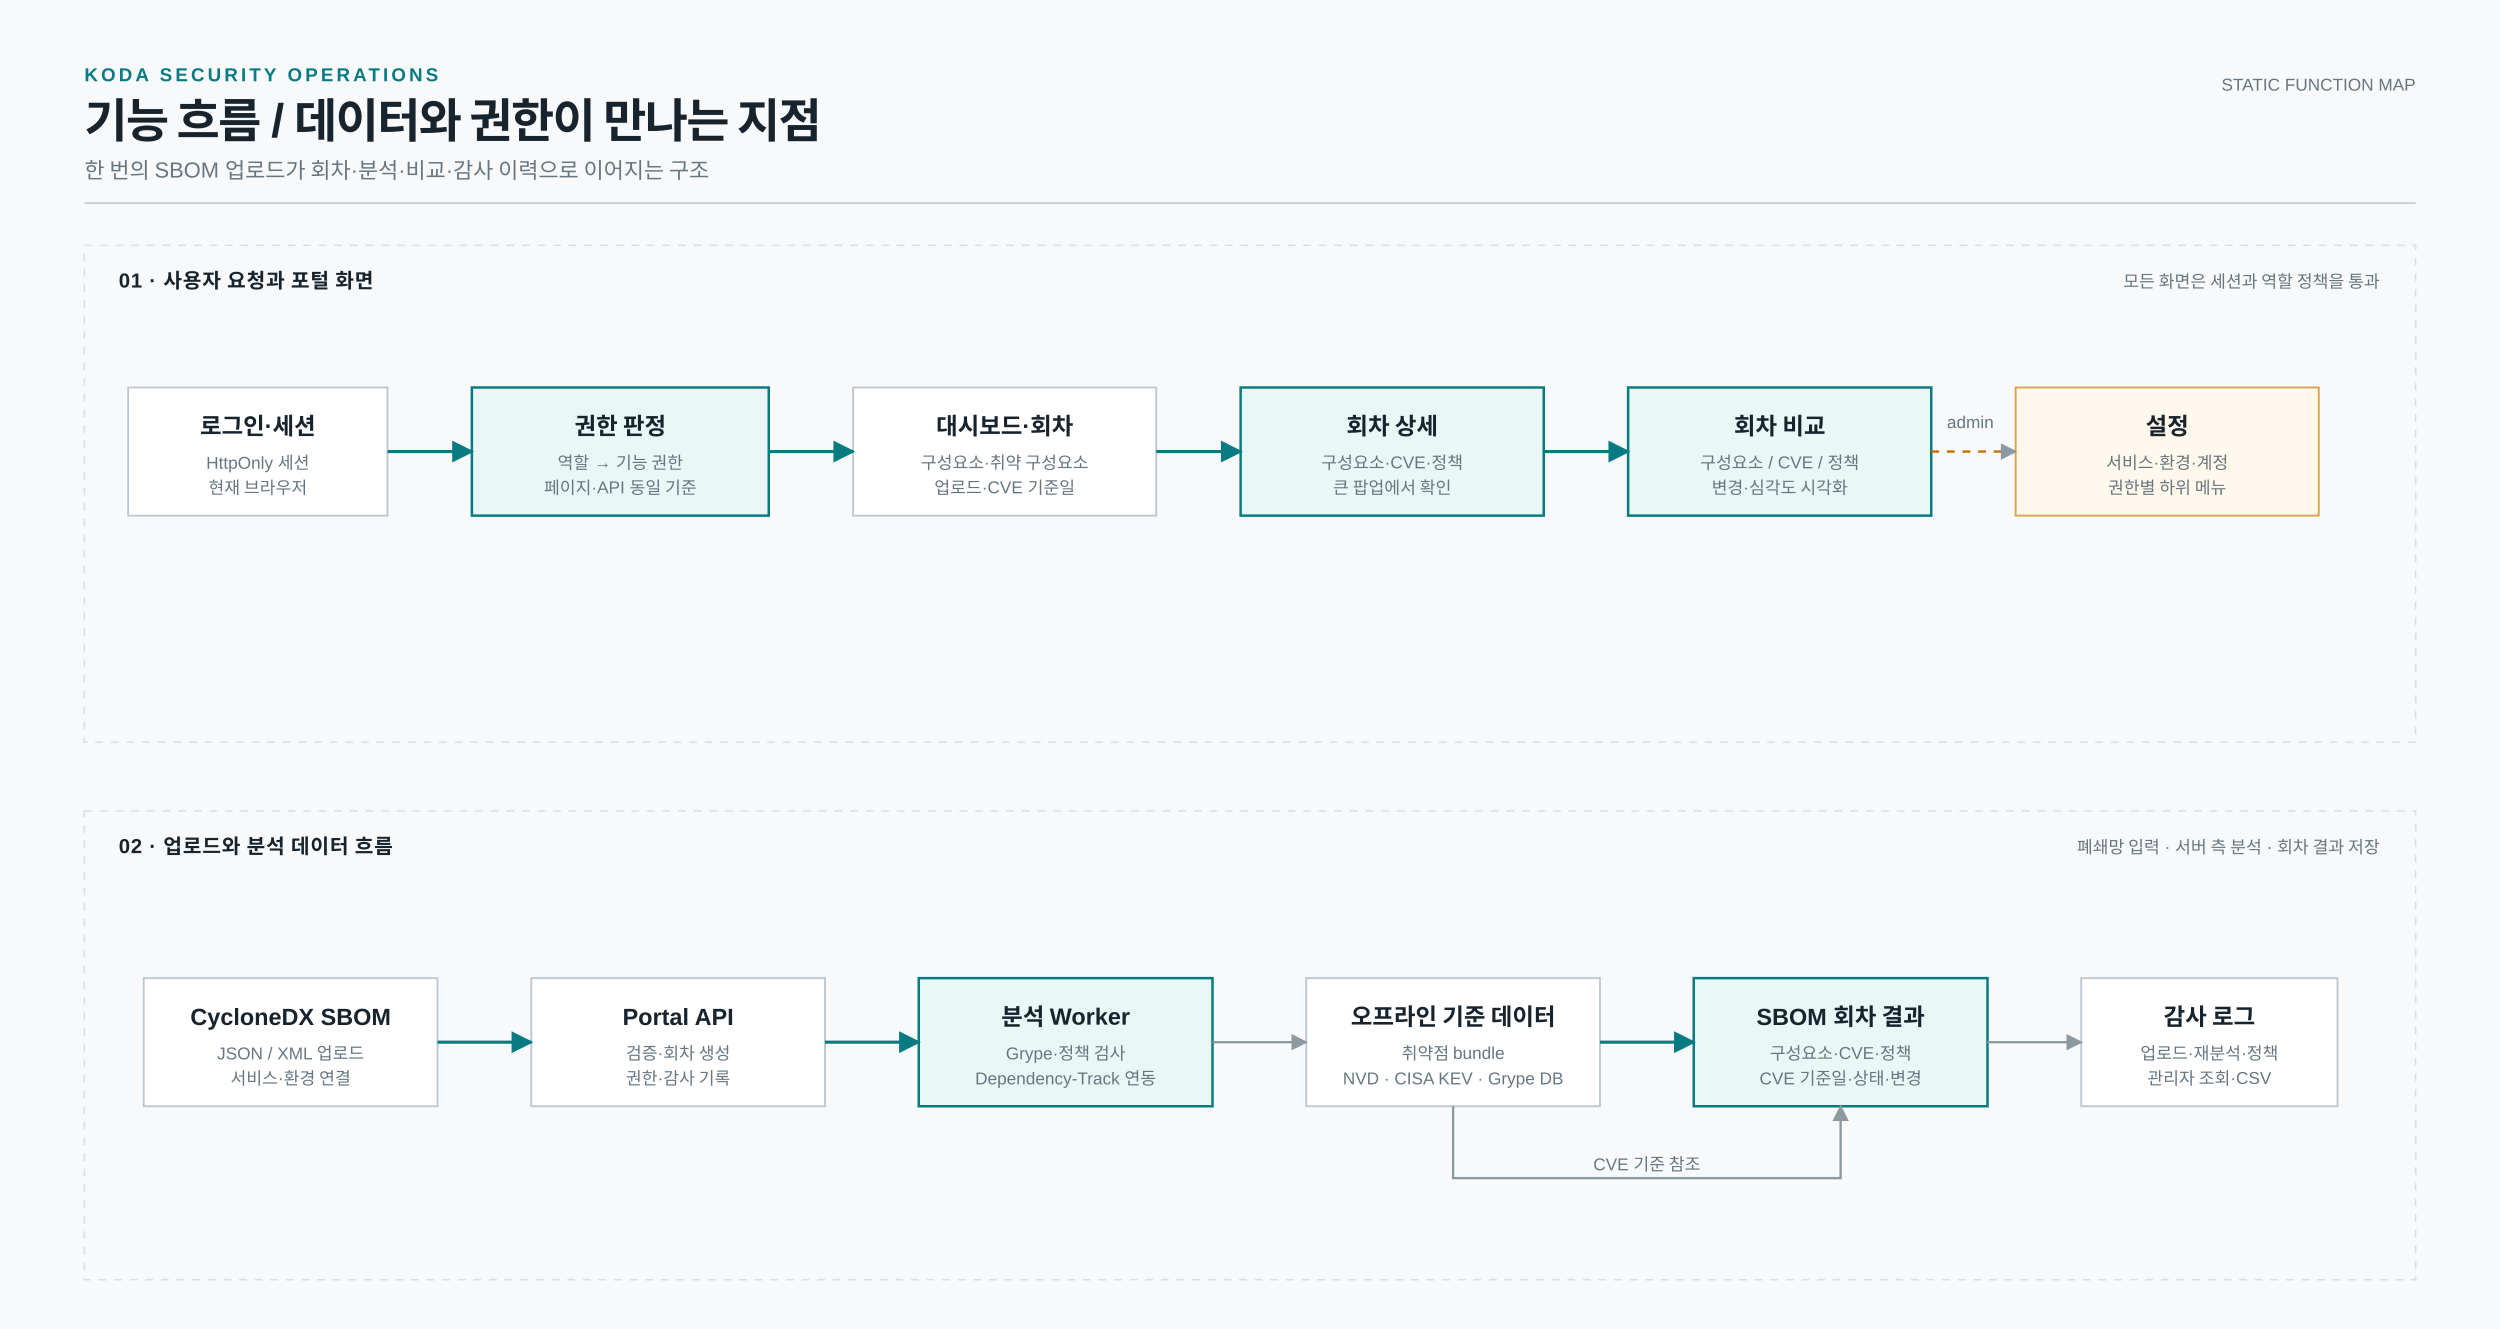
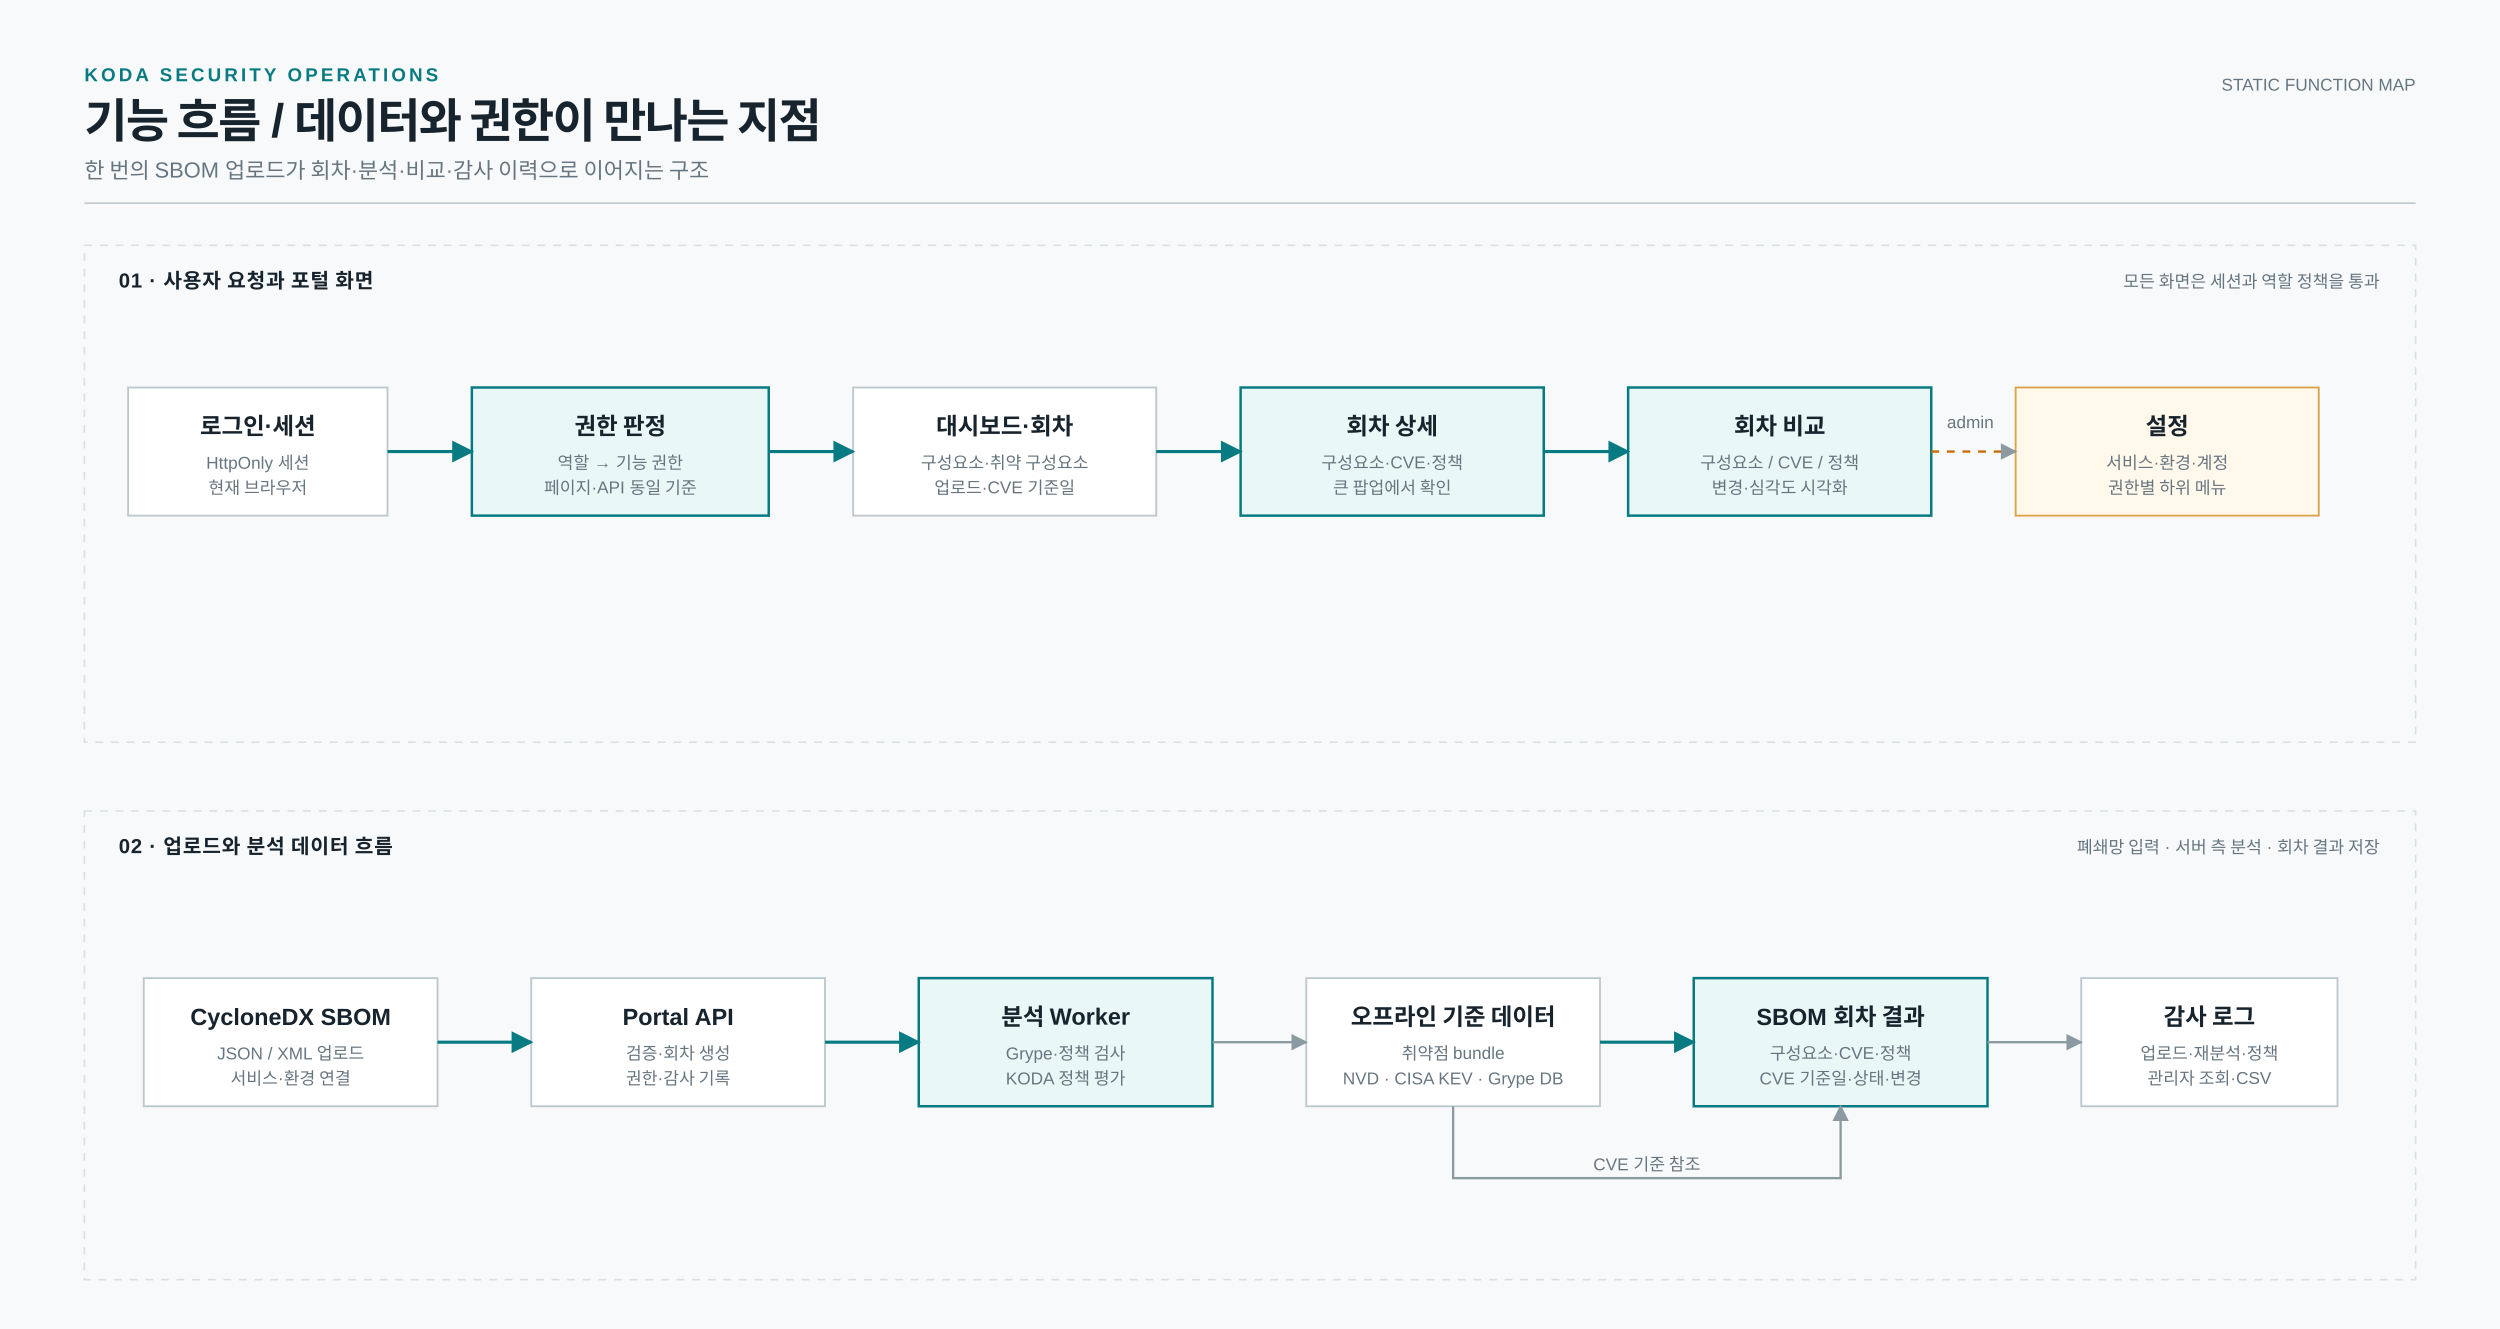
<svg xmlns="http://www.w3.org/2000/svg" viewBox="0 0 1600 850" role="img" aria-labelledby="flow-title flow-desc">
  <defs>
    <marker id="arrow" viewBox="0 0 10 10" refX="9" refY="5" markerWidth="7" markerHeight="7" orient="auto-start-reverse">
      <path d="M 0 0 L 10 5 L 0 10 z" fill="#087b82" />
    </marker>
    <marker id="arrow-muted" viewBox="0 0 10 10" refX="9" refY="5" markerWidth="7" markerHeight="7" orient="auto-start-reverse">
      <path d="M 0 0 L 10 5 L 0 10 z" fill="#8b9aa1" />
    </marker>
  </defs>
  <style>
    text { font-family: Pretendard, "Noto Sans KR", Arial, sans-serif; fill: #17232d; }
    .eyebrow { font-size: 12px; letter-spacing: 2px; font-weight: 700; fill: #087b82; }
    .title { font-size: 30px; font-weight: 750; letter-spacing: -1px; }
    .subtitle { font-size: 14px; fill: #667680; }
    .zone-title { font-size: 13px; font-weight: 750; letter-spacing: .5px; }
    .node-title { font-size: 15px; font-weight: 750; }
    .node-note { font-size: 11px; fill: #667680; }
    .small { font-size: 11px; fill: #667680; }
    .node { fill: #fff; stroke: #bcc8cf; stroke-width: 1.2; }
    .focus { fill: #eaf7f7; stroke: #087b82; stroke-width: 1.6; }
    .admin { fill: #fff8eb; stroke: #d9a44d; stroke-width: 1.2; }
    .boundary { fill: none; stroke: #d8e0e5; stroke-width: 1; stroke-dasharray: 5 5; }
    .flow { fill: none; stroke: #087b82; stroke-width: 2; marker-end: url(#arrow); }
    .secondary-flow { fill: none; stroke: #8b9aa1; stroke-width: 1.5; marker-end: url(#arrow-muted); }
    .dashed-flow { fill: none; stroke: #c86b00; stroke-width: 1.5; stroke-dasharray: 5 5; marker-end: url(#arrow-muted); }
  </style>
  <rect width="1600" height="1030" fill="#f7f9fa" />
  <text x="54" y="52" class="eyebrow">KODA SECURITY OPERATIONS</text>
  <text x="54" y="88" class="title">기능 흐름 / 데이터와 권한이 만나는 지점</text>
  <text x="54" y="114" class="subtitle">한 번의 SBOM 업로드가 회차·분석·비교·감사 이력으로 이어지는 구조</text>
  <text x="1546" y="58" text-anchor="end" class="small">STATIC FUNCTION MAP</text>
  <line x1="54" y1="130" x2="1546" y2="130" stroke="#bcc8cf" />
  <rect x="54" y="157" width="1492" height="318" class="boundary" />
  <text x="76" y="184" class="zone-title">01 · 사용자 요청과 포털 화면</text>
  <text x="1523" y="184" text-anchor="end" class="small">모든 화면은 세션과 역할 정책을 통과</text>
  <rect x="82" y="248" width="166" height="82" class="node" />
  <text x="165" y="278" text-anchor="middle" class="node-title">로그인·세션</text>
  <text x="165" y="300" text-anchor="middle" class="node-note">HttpOnly 세션</text>
  <text x="165" y="316" text-anchor="middle" class="node-note">현재 브라우저</text>
  <rect x="302" y="248" width="190" height="82" class="focus" />
  <text x="397" y="278" text-anchor="middle" class="node-title">권한 판정</text>
  <text x="397" y="300" text-anchor="middle" class="node-note">역할 → 기능 권한</text>
  <text x="397" y="316" text-anchor="middle" class="node-note">페이지·API 동일 기준</text>
  <rect x="546" y="248" width="194" height="82" class="node" />
  <text x="643" y="278" text-anchor="middle" class="node-title">대시보드·회차</text>
  <text x="643" y="300" text-anchor="middle" class="node-note">구성요소·취약 구성요소</text>
  <text x="643" y="316" text-anchor="middle" class="node-note">업로드·CVE 기준일</text>
  <rect x="794" y="248" width="194" height="82" class="focus" />
  <text x="891" y="278" text-anchor="middle" class="node-title">회차 상세</text>
  <text x="891" y="300" text-anchor="middle" class="node-note">구성요소·CVE·정책</text>
  <text x="891" y="316" text-anchor="middle" class="node-note">큰 팝업에서 확인</text>
  <rect x="1042" y="248" width="194" height="82" class="focus" />
  <text x="1139" y="278" text-anchor="middle" class="node-title">회차 비교</text>
  <text x="1139" y="300" text-anchor="middle" class="node-note">구성요소 / CVE / 정책</text>
  <text x="1139" y="316" text-anchor="middle" class="node-note">변경·심각도 시각화</text>
  <rect x="1290" y="248" width="194" height="82" class="admin" />
  <text x="1387" y="278" text-anchor="middle" class="node-title">설정</text>
  <text x="1387" y="300" text-anchor="middle" class="node-note">서비스·환경·계정</text>
  <text x="1387" y="316" text-anchor="middle" class="node-note">권한별 하위 메뉴</text>
  <path d="M248 289 H302" class="flow" />
  <path d="M492 289 H546" class="flow" />
  <path d="M740 289 H794" class="flow" />
  <path d="M988 289 H1042" class="flow" />
  <path d="M1236 289 H1290" class="dashed-flow" />
  <text x="1261" y="274" text-anchor="middle" class="small" fill="#c86b00">admin</text>
  <rect x="54" y="519" width="1492" height="300" class="boundary" />
  <text x="76" y="546" class="zone-title">02 · 업로드와 분석 데이터 흐름</text>
  <text x="1523" y="546" text-anchor="end" class="small">폐쇄망 입력 · 서버 측 분석 · 회차 결과 저장</text>
  <rect x="92" y="626" width="188" height="82" class="node" />
  <text x="186" y="656" text-anchor="middle" class="node-title">CycloneDX SBOM</text>
  <text x="186" y="678" text-anchor="middle" class="node-note">JSON / XML 업로드</text>
  <text x="186" y="694" text-anchor="middle" class="node-note">서비스·환경 연결</text>
  <rect x="340" y="626" width="188" height="82" class="node" />
  <text x="434" y="656" text-anchor="middle" class="node-title">Portal API</text>
  <text x="434" y="678" text-anchor="middle" class="node-note">검증·회차 생성</text>
  <text x="434" y="694" text-anchor="middle" class="node-note">권한·감사 기록</text>
  <rect x="588" y="626" width="188" height="82" class="focus" />
  <text x="682" y="656" text-anchor="middle" class="node-title">분석 Worker</text>
  <text x="682" y="678" text-anchor="middle" class="node-note">Grype·정책 검사</text>
-   <text x="682" y="694" text-anchor="middle" class="node-note">Dependency-Track 연동</text>
+   <text x="682" y="694" text-anchor="middle" class="node-note">KODA 정책 평가</text>
  <rect x="836" y="626" width="188" height="82" class="node" />
  <text x="930" y="656" text-anchor="middle" class="node-title">오프라인 기준 데이터</text>
  <text x="930" y="678" text-anchor="middle" class="node-note">취약점 bundle</text>
  <text x="930" y="694" text-anchor="middle" class="node-note">NVD · CISA KEV · Grype DB</text>
  <rect x="1084" y="626" width="188" height="82" class="focus" />
  <text x="1178" y="656" text-anchor="middle" class="node-title">SBOM 회차 결과</text>
  <text x="1178" y="678" text-anchor="middle" class="node-note">구성요소·CVE·정책</text>
  <text x="1178" y="694" text-anchor="middle" class="node-note">CVE 기준일·상태·변경</text>
  <rect x="1332" y="626" width="164" height="82" class="node" />
  <text x="1414" y="656" text-anchor="middle" class="node-title">감사 로그</text>
  <text x="1414" y="678" text-anchor="middle" class="node-note">업로드·재분석·정책</text>
  <text x="1414" y="694" text-anchor="middle" class="node-note">관리자 조회·CSV</text>
  <path d="M280 667 H340" class="flow" />
  <path d="M528 667 H588" class="flow" />
  <path d="M776 667 H836" class="secondary-flow" />
  <path d="M1024 667 H1084" class="flow" />
  <path d="M1272 667 H1332" class="secondary-flow" />
  <path d="M930 708 V754 H1178 V708" class="secondary-flow" />
  <text x="1054" y="749" text-anchor="middle" class="small">CVE 기준 참조</text>
</svg>
